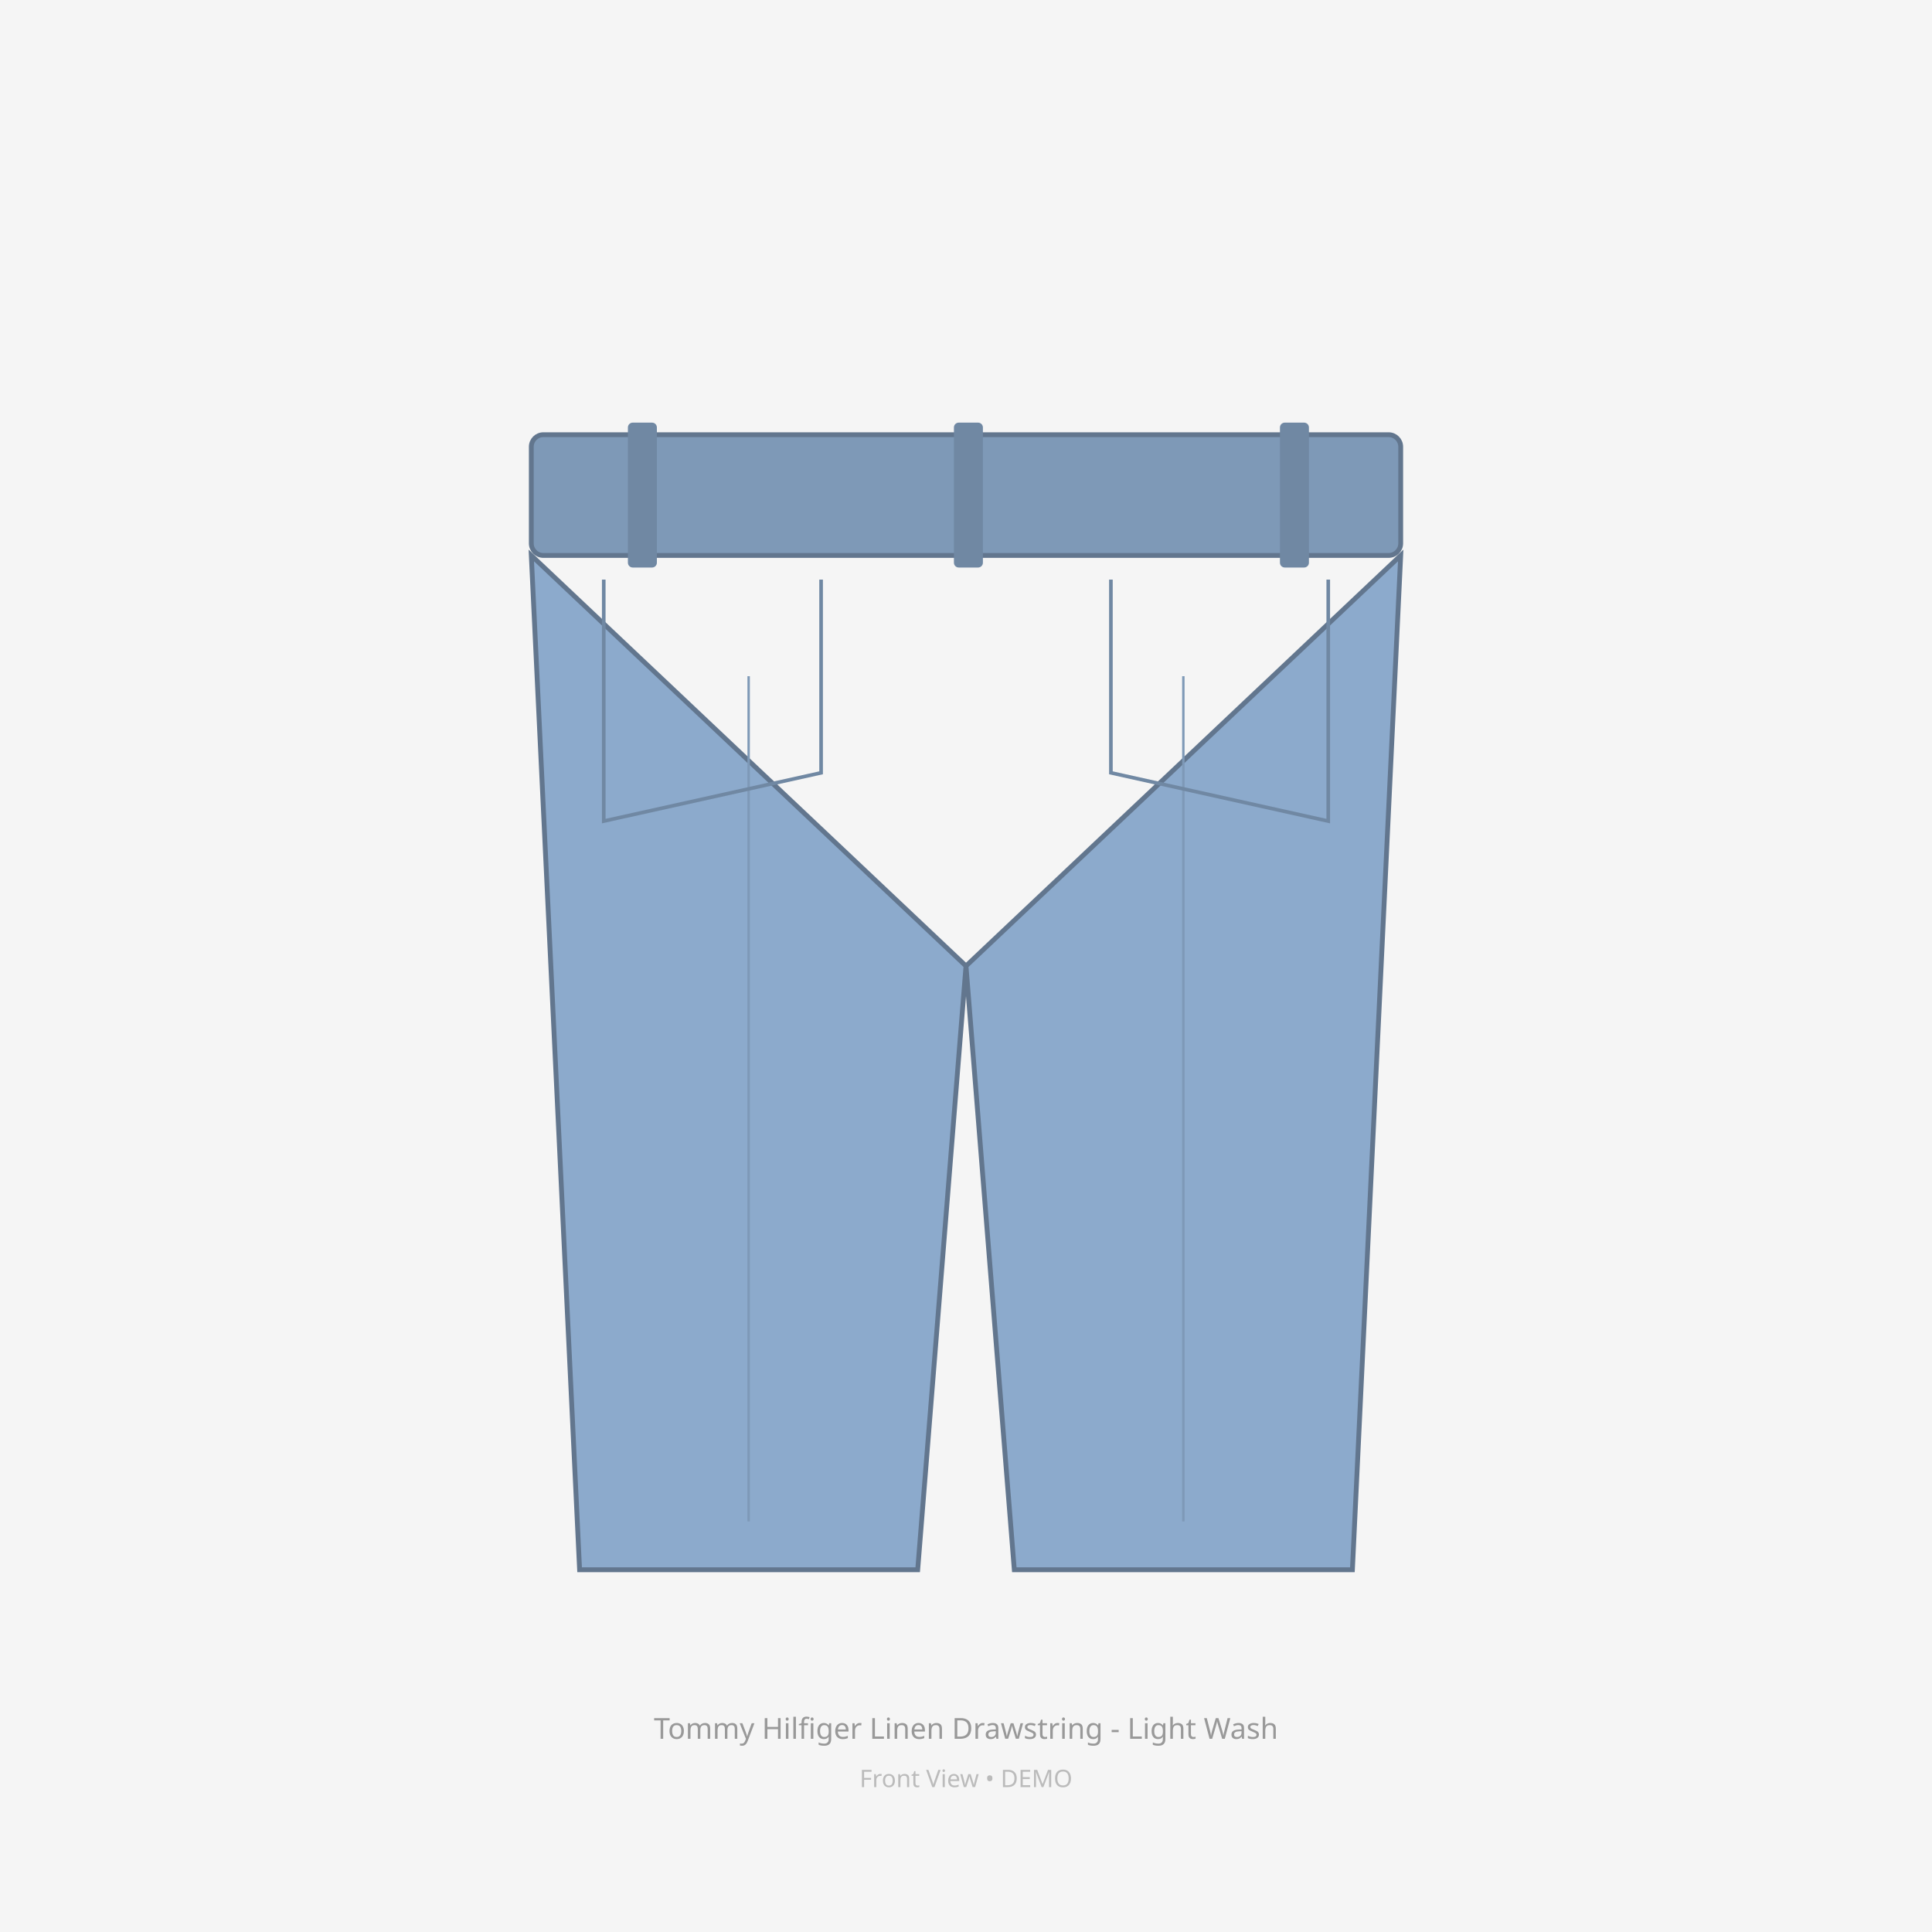
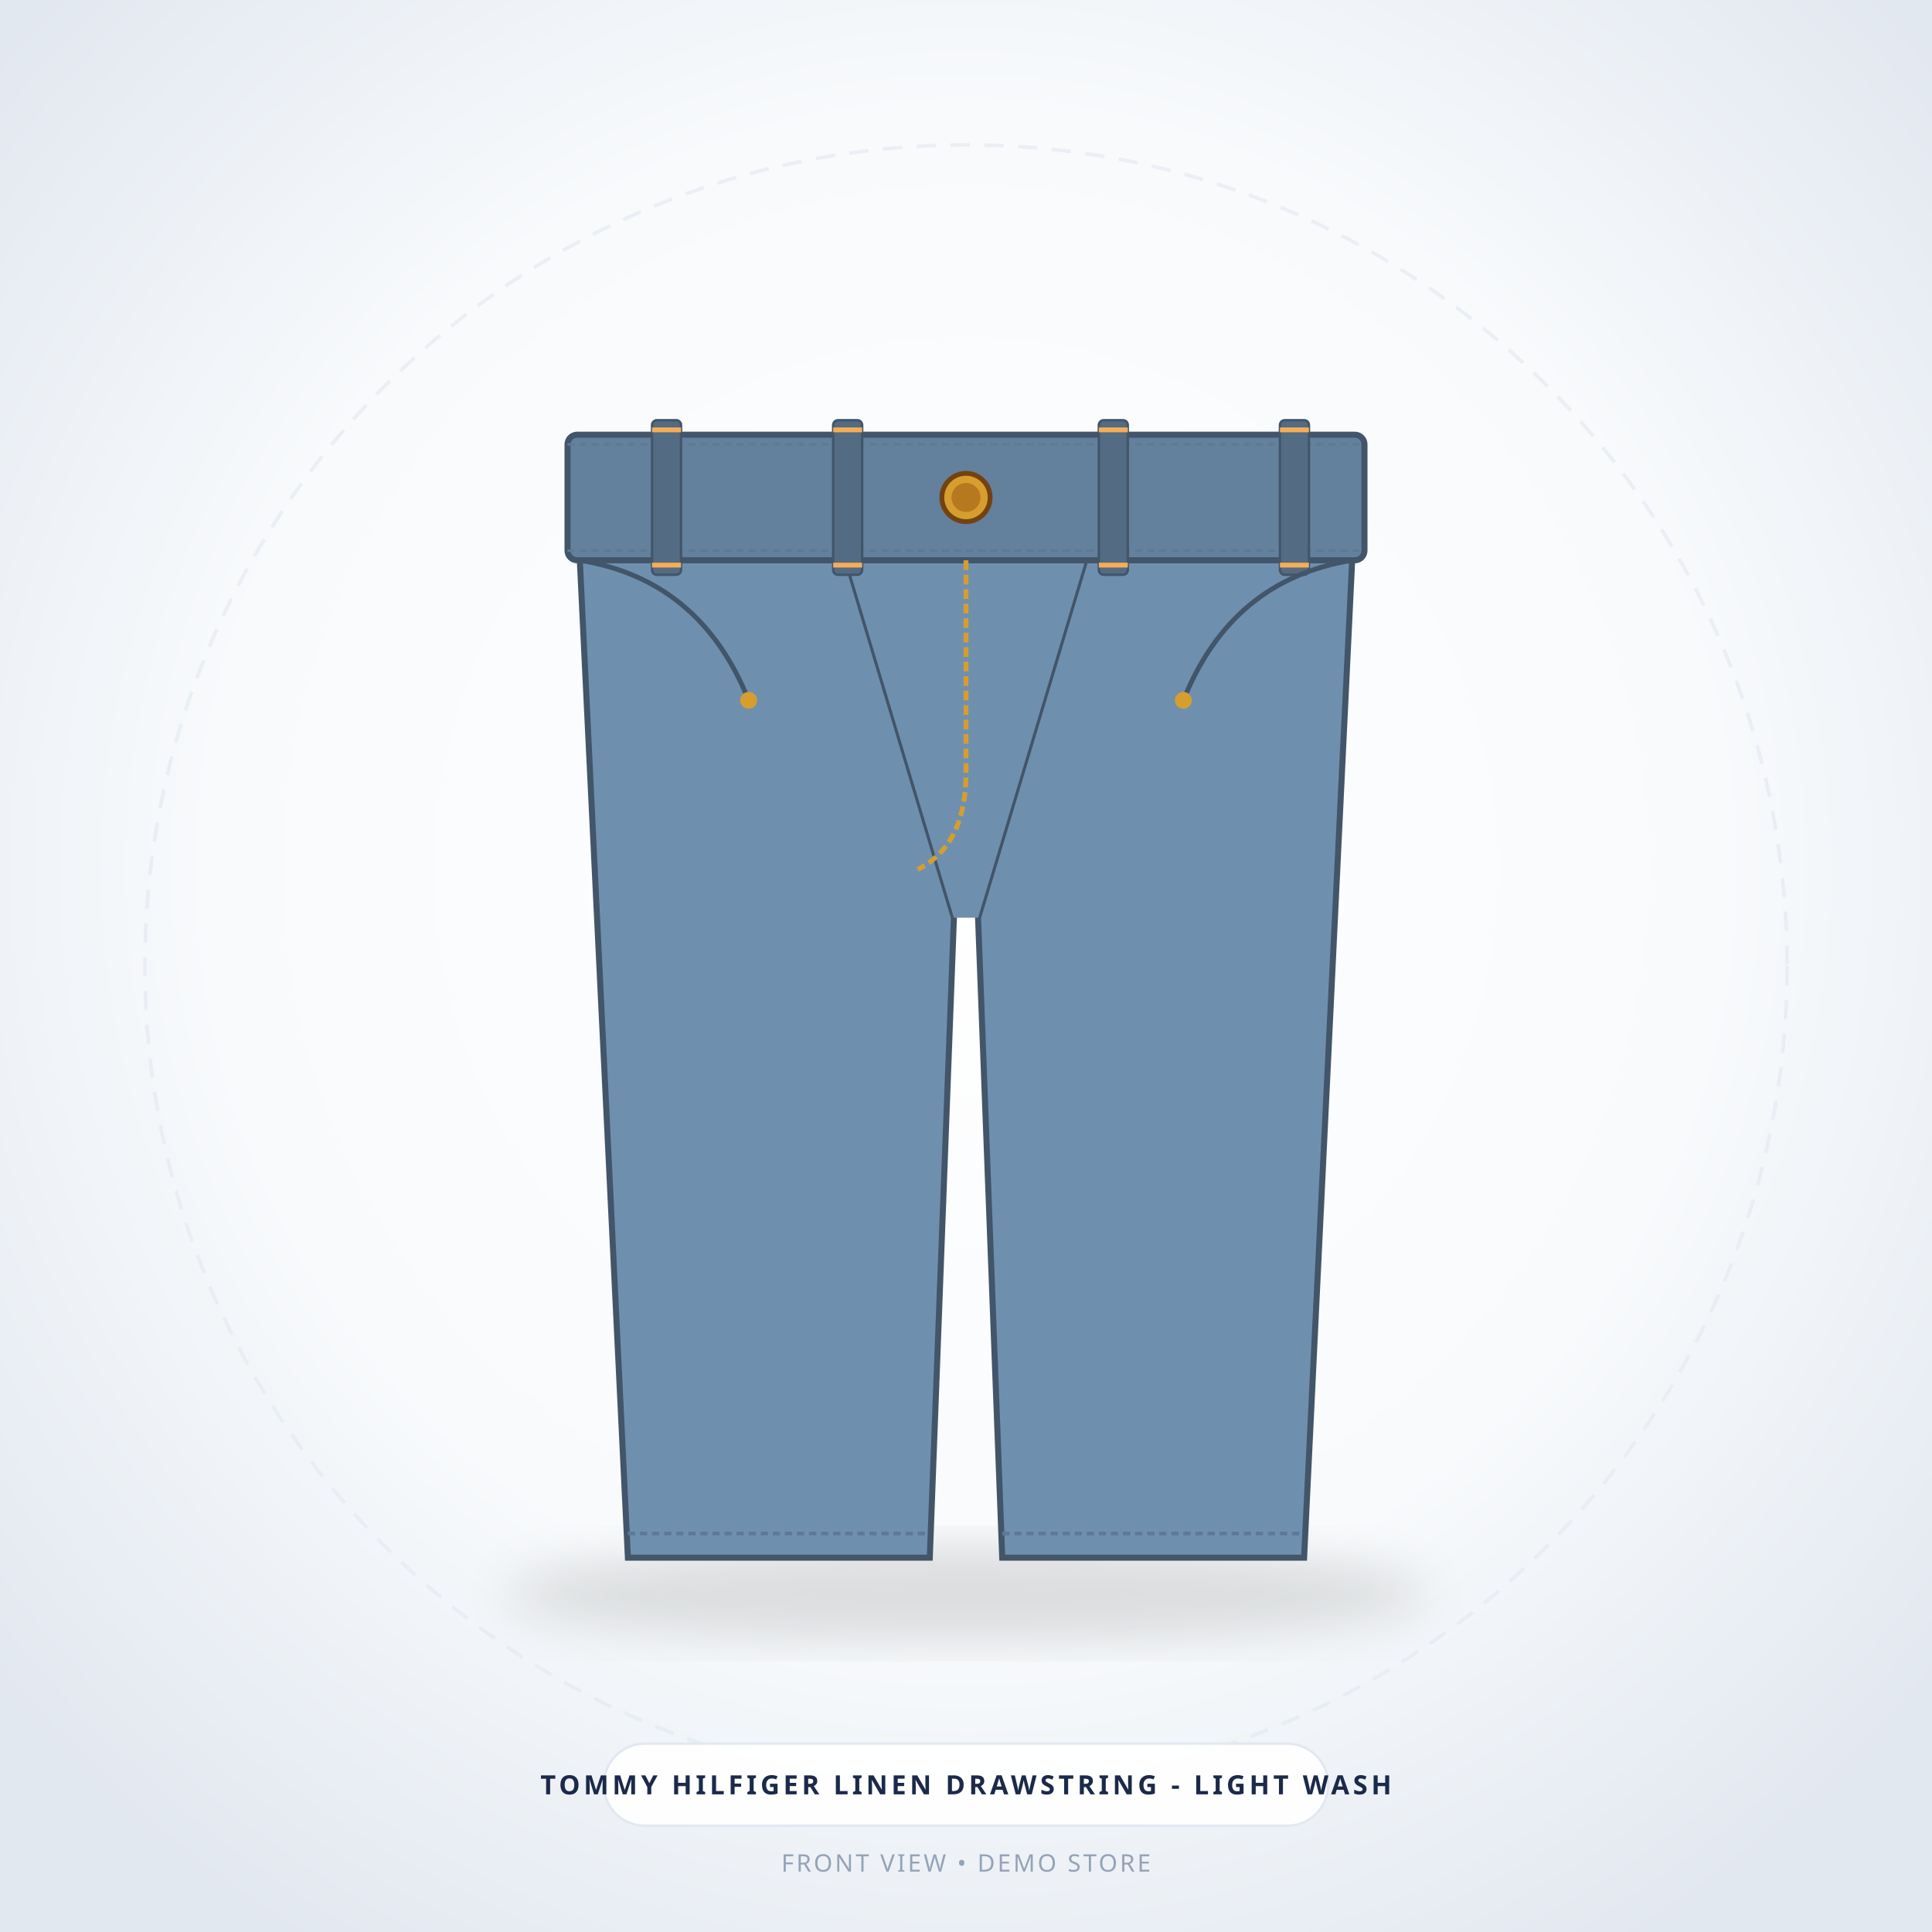
<svg xmlns="http://www.w3.org/2000/svg" viewBox="0 0 800 800" width="800" height="800">
-   <rect width="800" height="800" fill="#F5F5F5" />
-   <rect x="220" y="180" width="360" height="50" rx="5" fill="#7e99b7" stroke="#62768e" stroke-width="2" />
-   <rect x="260" y="175" width="12" height="60" rx="2" fill="#7088a3" />
-   <rect x="395" y="175" width="12" height="60" rx="2" fill="#7088a3" />
-   <rect x="530" y="175" width="12" height="60" rx="2" fill="#7088a3" />
-   <path d="M220 230 L240 650 L380 650 L400 400 Z" fill="#8CAACC" stroke="#62768e" stroke-width="2" />
-   <path d="M400 400 L420 650 L560 650 L580 230 Z" fill="#8CAACC" stroke="#62768e" stroke-width="2" />
-   <line x1="310" y1="280" x2="310" y2="630" stroke="#7e99b7" stroke-width="1" />
-   <line x1="490" y1="280" x2="490" y2="630" stroke="#7e99b7" stroke-width="1" />
-   <path d="M250 240 L250 340 L340 320 L340 240" fill="none" stroke="#7088a3" stroke-width="1.5" />
-   <path d="M460 240 L460 320 L550 340 L550 240" fill="none" stroke="#7088a3" stroke-width="1.5" />
-   <text x="400" y="720" text-anchor="middle" font-size="12" fill="#999" font-family="sans-serif">Tommy Hilfiger Linen Drawstring - Light Wash</text>
-   <text x="400" y="740" text-anchor="middle" font-size="10" fill="#BBB" font-family="sans-serif">Front View • DEMO</text>
+   <defs>
+     <radialGradient id="studio-bg" cx="50%" cy="45%" r="65%">
+       <stop offset="0%" stop-color="#FFFFFF" />
+       <stop offset="60%" stop-color="#F8FAFC" />
+       <stop offset="100%" stop-color="#E2E8F0" />
+     </radialGradient>
+     <filter id="shadow-filter" x="-20%" y="-20%" width="140%" height="140%">
+       <feGaussianBlur stdDeviation="10" />
+     </filter>
+   </defs>
+   <rect width="800" height="800" fill="url(#studio-bg)" />
+   <circle cx="400" cy="400" r="340" fill="none" stroke="#E2E8F0" stroke-width="1.5" stroke-dasharray="8,6" opacity="0.6" />
+   <ellipse cx="400" cy="660" rx="190" ry="20" fill="#000000" opacity="0.12" filter="url(#shadow-filter)" />
+   <path d="M240 230 L260 645 L385 645 L395 380 L350 230 Z" fill="#6F8FAF" stroke="#425569" stroke-width="2.5" />
+   <path d="M450 230 L405 380 L415 645 L540 645 L560 230 Z" fill="#6F8FAF" stroke="#425569" stroke-width="2.5" />
+   <path d="M350 230 L395 380 L405 380 L450 230 Z" fill="#6F8FAF" />
+   <rect x="235" y="180" width="330" height="52" rx="4" fill="#63809d" stroke="#425569" stroke-width="2.5" />
+   <line x1="235" y1="184" x2="565" y2="184" stroke="#5e7994" stroke-width="1" stroke-dasharray="3,2" />
+   <line x1="235" y1="228" x2="565" y2="228" stroke="#5e7994" stroke-width="1" stroke-dasharray="3,2" />
+   <rect x="270" y="174" width="12" height="64" rx="2" fill="#536b83" stroke="#425569" stroke-width="1" />
+   <line x1="270" y1="178" x2="282" y2="178" stroke="#F6AD55" stroke-width="2" />
+   <line x1="270" y1="234" x2="282" y2="234" stroke="#F6AD55" stroke-width="2" />
+   <rect x="345" y="174" width="12" height="64" rx="2" fill="#536b83" stroke="#425569" stroke-width="1" />
+   <line x1="345" y1="178" x2="357" y2="178" stroke="#F6AD55" stroke-width="2" />
+   <line x1="345" y1="234" x2="357" y2="234" stroke="#F6AD55" stroke-width="2" />
+   <rect x="455" y="174" width="12" height="64" rx="2" fill="#536b83" stroke="#425569" stroke-width="1" />
+   <line x1="455" y1="178" x2="467" y2="178" stroke="#F6AD55" stroke-width="2" />
+   <line x1="455" y1="234" x2="467" y2="234" stroke="#F6AD55" stroke-width="2" />
+   <rect x="530" y="174" width="12" height="64" rx="2" fill="#536b83" stroke="#425569" stroke-width="1" />
+   <line x1="530" y1="178" x2="542" y2="178" stroke="#F6AD55" stroke-width="2" />
+   <line x1="530" y1="234" x2="542" y2="234" stroke="#F6AD55" stroke-width="2" />
+   <circle cx="400" cy="206" r="10" fill="#D69E2E" stroke="#744210" stroke-width="2" />
+   <circle cx="400" cy="206" r="6" fill="#B7791F" />
+   <path d="M400 232 L400 320 Q400 350 380 360" stroke="#D69E2E" stroke-width="2" fill="none" stroke-dasharray="4,2" />
+   <path d="M240 232 Q290 240 310 290" stroke="#425569" stroke-width="2" fill="none" />
+   <circle cx="310" cy="290" r="3.5" fill="#D69E2E" />
+   <path d="M560 232 Q510 240 490 290" stroke="#425569" stroke-width="2" fill="none" />
+   <circle cx="490" cy="290" r="3.5" fill="#D69E2E" />
+   <line x1="260" y1="635" x2="385" y2="635" stroke="#5e7994" stroke-width="1.5" stroke-dasharray="3,2" />
+   <line x1="415" y1="635" x2="540" y2="635" stroke="#5e7994" stroke-width="1.5" stroke-dasharray="3,2" />
+   <rect x="250" y="722" width="300" height="34" rx="17" fill="#FFFFFF" stroke="#E2E8F0" stroke-width="1" opacity="0.95" />
+   <text x="400" y="743" text-anchor="middle" font-size="11" font-weight="bold" fill="#1B2A4A" letter-spacing="1.5" font-family="sans-serif">TOMMY HILFIGER LINEN DRAWSTRING - LIGHT WASH</text>
+   <text x="400" y="775" text-anchor="middle" font-size="10" fill="#94A3B8" letter-spacing="1" font-family="sans-serif">FRONT VIEW • DEMO STORE</text>
</svg>
